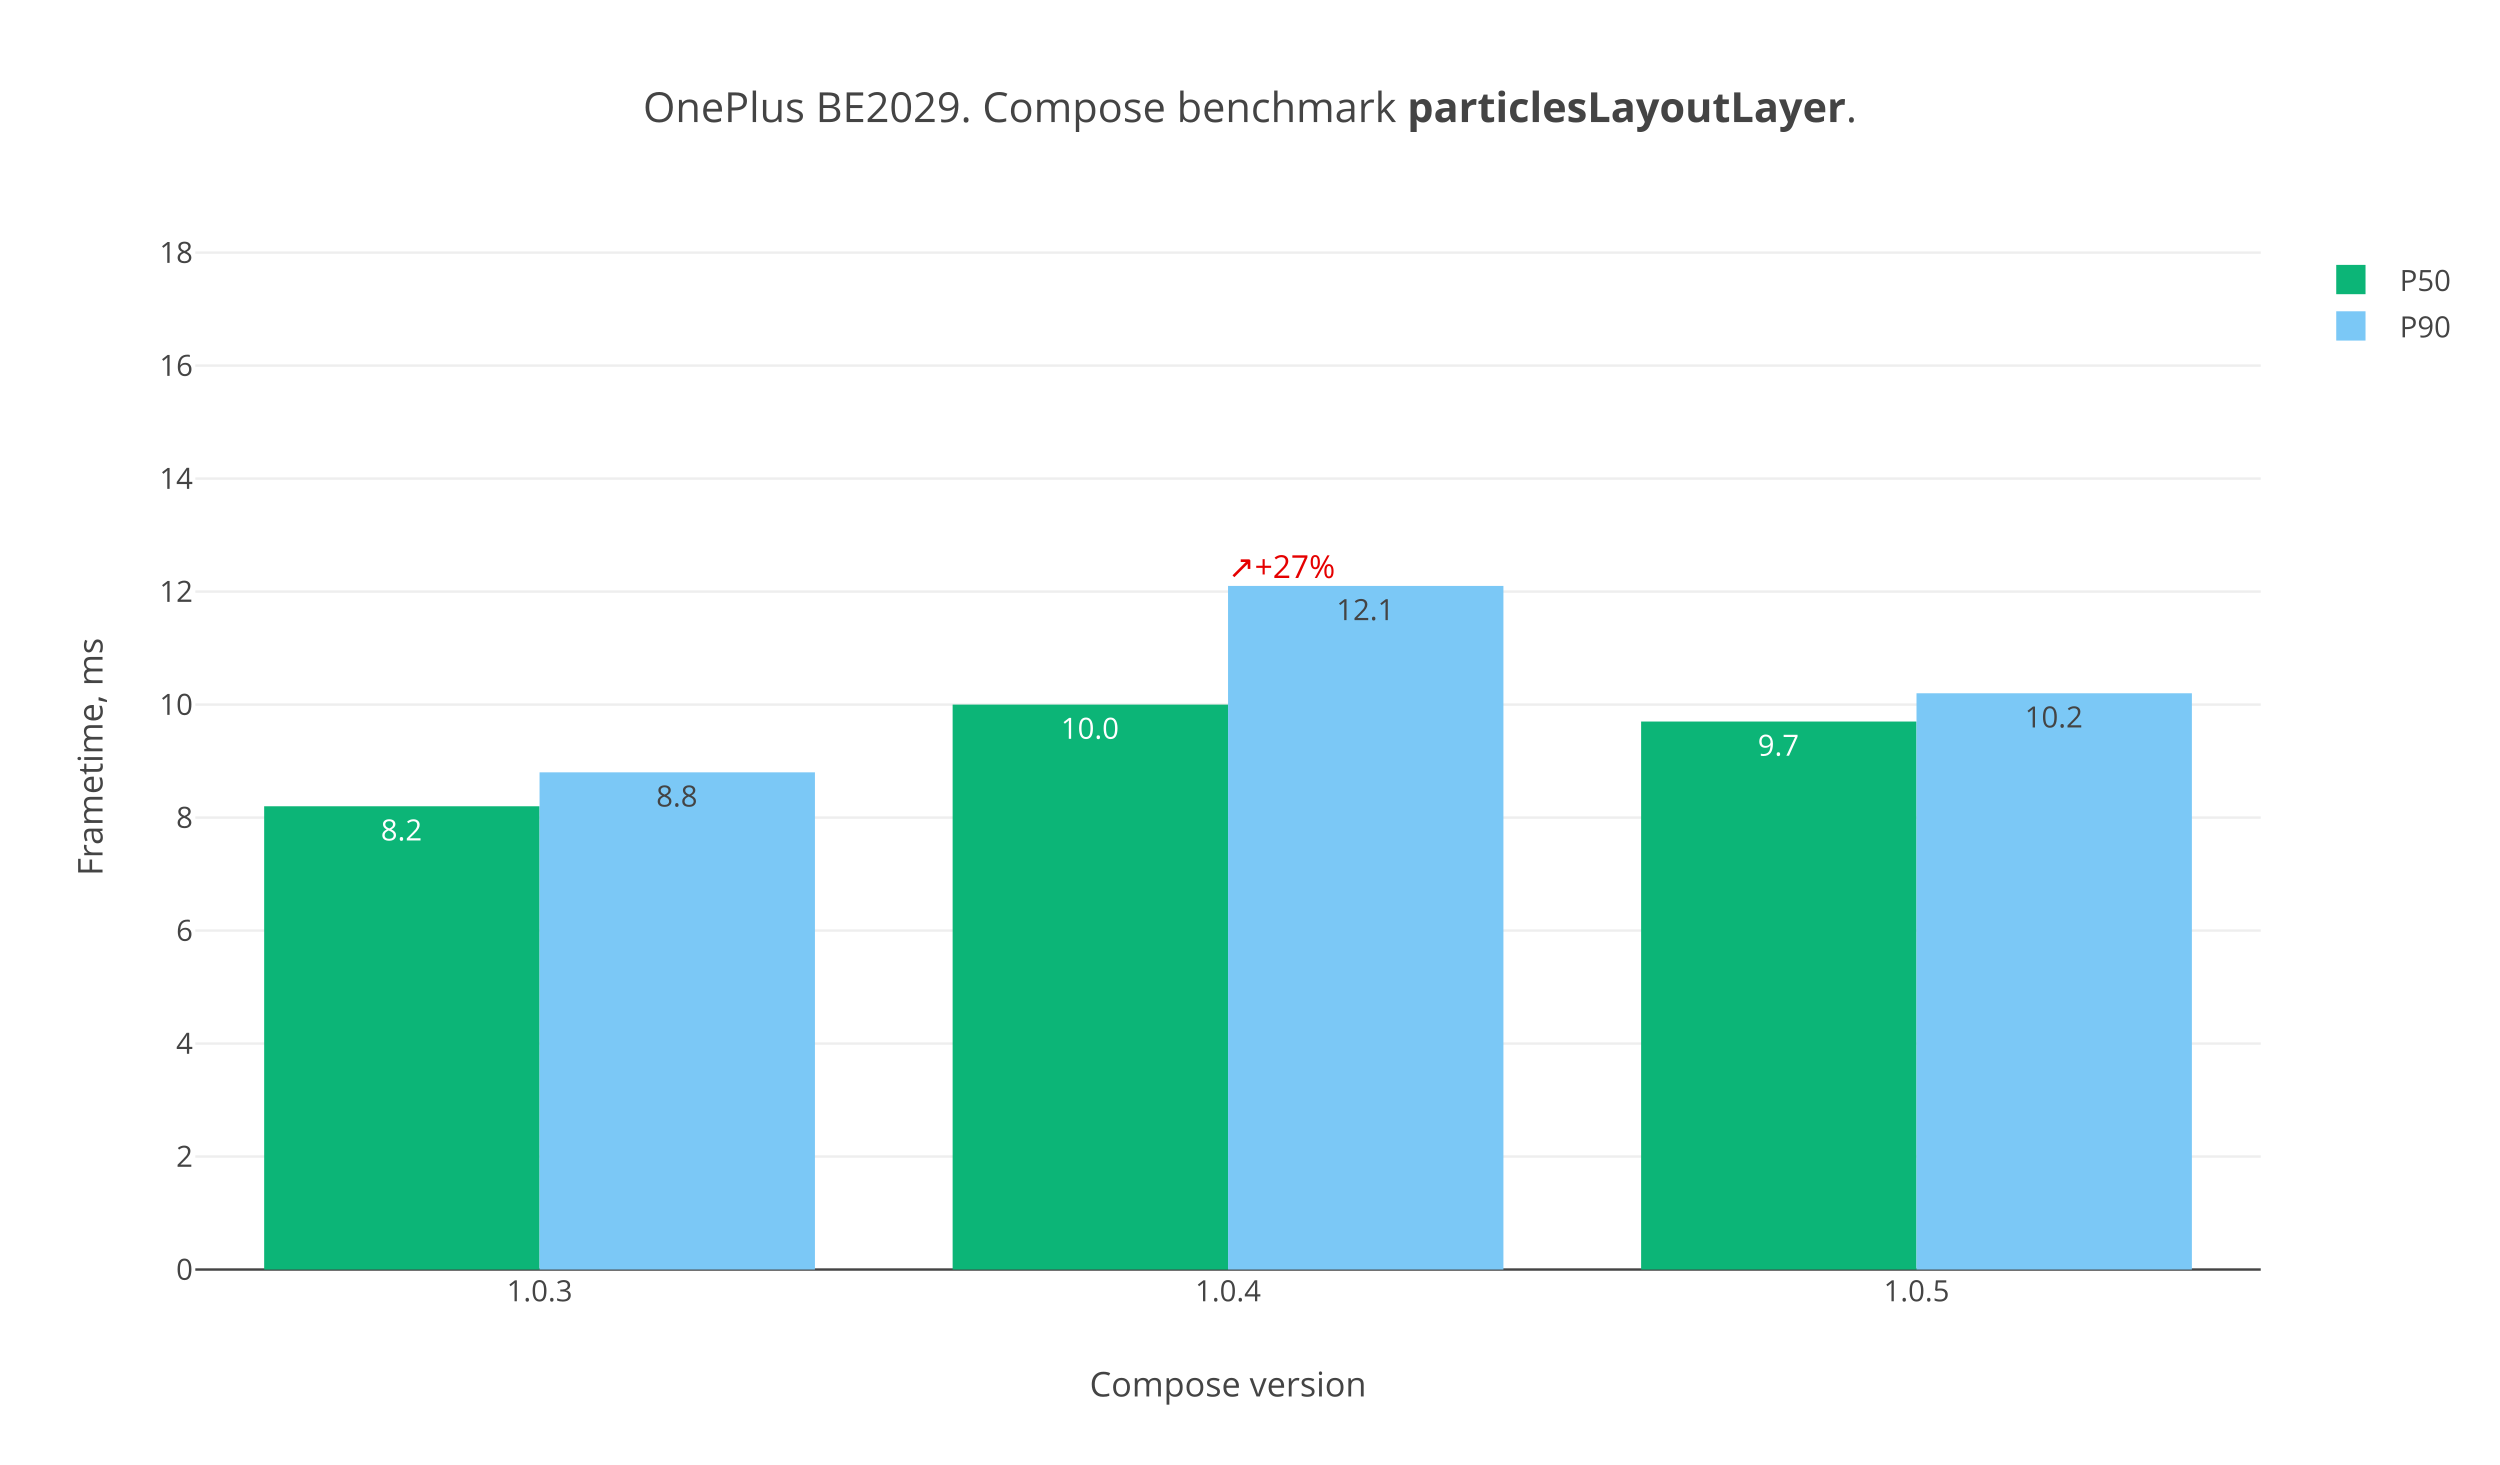
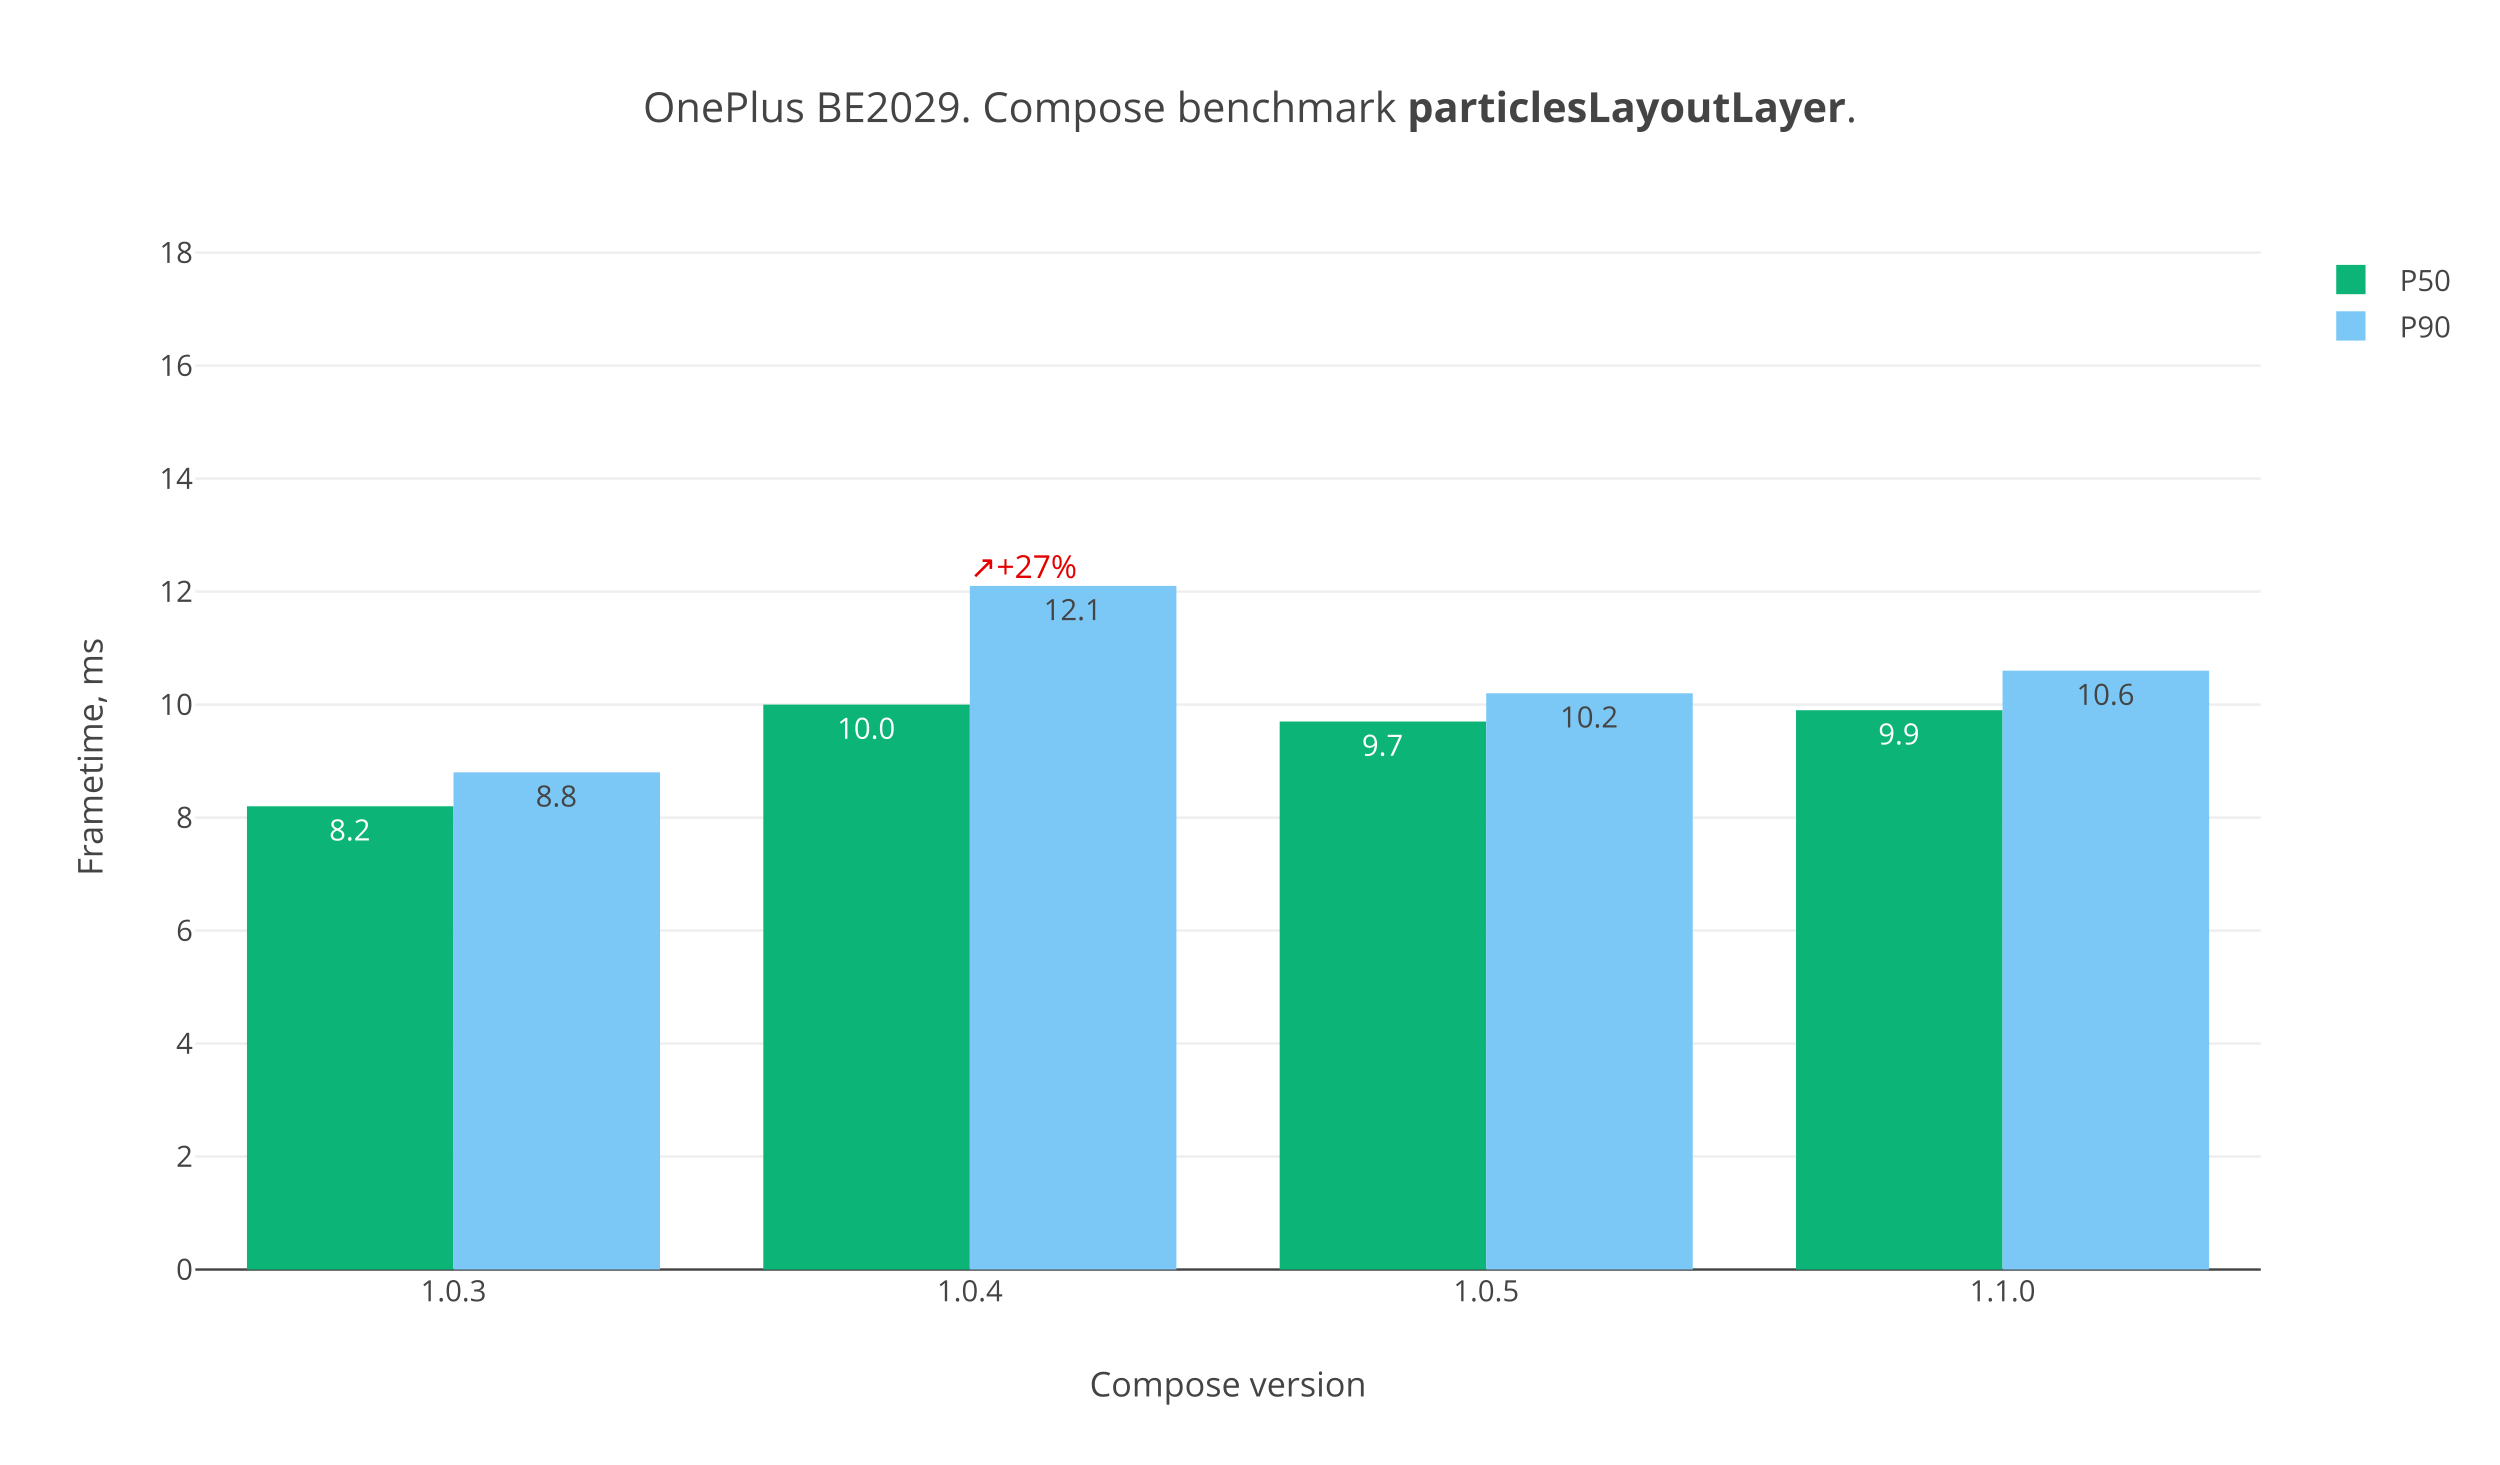
<svg xmlns="http://www.w3.org/2000/svg" class="main-svg" width="1024" height="600" style="" viewBox="0 0 1024 600">
  <rect x="0" y="0" width="1024" height="600" style="fill: rgb(255, 255, 255); fill-opacity: 1;" />
-   <defs id="defs-ffc202">
+   <defs id="defs-df026e">
    <g class="clips">
-       <clipPath id="clipffc202xyplot" class="plotclip">
+       <clipPath id="clipdf026exyplot" class="plotclip">
        <rect width="846" height="420" />
      </clipPath>
-       <clipPath class="axesclip" id="clipffc202x">
+       <clipPath class="axesclip" id="clipdf026ex">
        <rect x="80" y="0" width="846" height="600" />
      </clipPath>
-       <clipPath class="axesclip" id="clipffc202y">
+       <clipPath class="axesclip" id="clipdf026ey">
        <rect x="0" y="100" width="1024" height="420" />
      </clipPath>
-       <clipPath class="axesclip" id="clipffc202xy">
+       <clipPath class="axesclip" id="clipdf026exy">
        <rect x="80" y="100" width="846" height="420" />
      </clipPath>
    </g>
    <g class="gradients" />
  </defs>
  <g class="bglayer" />
  <g class="layer-below">
    <g class="imagelayer" />
    <g class="shapelayer" />
  </g>
  <g class="cartesianlayer">
    <g class="subplot xy">
      <g class="layer-subplot">
        <g class="shapelayer" />
        <g class="imagelayer" />
      </g>
      <g class="gridlayer">
        <g class="x" />
        <g class="y">
          <path class="ygrid crisp" transform="translate(0,473.72)" d="M80,0h846" style="stroke: rgb(238, 238, 238); stroke-opacity: 1; stroke-width: 1px;" />
          <path class="ygrid crisp" transform="translate(0,427.44)" d="M80,0h846" style="stroke: rgb(238, 238, 238); stroke-opacity: 1; stroke-width: 1px;" />
          <path class="ygrid crisp" transform="translate(0,381.16)" d="M80,0h846" style="stroke: rgb(238, 238, 238); stroke-opacity: 1; stroke-width: 1px;" />
          <path class="ygrid crisp" transform="translate(0,334.88)" d="M80,0h846" style="stroke: rgb(238, 238, 238); stroke-opacity: 1; stroke-width: 1px;" />
          <path class="ygrid crisp" transform="translate(0,288.6)" d="M80,0h846" style="stroke: rgb(238, 238, 238); stroke-opacity: 1; stroke-width: 1px;" />
          <path class="ygrid crisp" transform="translate(0,242.31)" d="M80,0h846" style="stroke: rgb(238, 238, 238); stroke-opacity: 1; stroke-width: 1px;" />
          <path class="ygrid crisp" transform="translate(0,196.03)" d="M80,0h846" style="stroke: rgb(238, 238, 238); stroke-opacity: 1; stroke-width: 1px;" />
          <path class="ygrid crisp" transform="translate(0,149.75)" d="M80,0h846" style="stroke: rgb(238, 238, 238); stroke-opacity: 1; stroke-width: 1px;" />
          <path class="ygrid crisp" transform="translate(0,103.47)" d="M80,0h846" style="stroke: rgb(238, 238, 238); stroke-opacity: 1; stroke-width: 1px;" />
        </g>
      </g>
      <g class="zerolinelayer">
        <path class="yzl zl crisp" transform="translate(0,520)" d="M80,0h846" style="stroke: rgb(68, 68, 68); stroke-opacity: 1; stroke-width: 1px;" />
      </g>
      <path class="xlines-below" />
      <path class="ylines-below" />
      <g class="overlines-below" />
      <g class="xaxislayer-below" />
      <g class="yaxislayer-below" />
      <g class="overaxes-below" />
-       <g class="plot" transform="translate(80,100)" clip-path="url('#clipffc202xyplot')">
+       <g class="plot" transform="translate(80,100)" clip-path="url('#clipdf026exyplot')">
        <g class="barlayer mlayer">
          <g class="trace bars" style="opacity: 1;">
            <g class="points">
              <g class="point">
-                 <path d="M28.2,420V230.25H141V420Z" style="vector-effect: non-scaling-stroke; opacity: 1; stroke-width: 0px; fill: rgb(12, 181, 119); fill-opacity: 1;" />
-                 <text class="bartext bartext-inside" text-anchor="middle" data-notex="1" x="0" y="0" style="font-family: 'Open Sans', verdana, arial, sans-serif; font-size: 12px; fill: rgb(255, 255, 255); fill-opacity: 1; white-space: pre;" transform="translate(84.43594,244.25)">8.2</text>
-               </g>
-               <g class="point">
-                 <path d="M310.2,420V188.6H423V420Z" style="vector-effect: non-scaling-stroke; opacity: 1; stroke-width: 0px; fill: rgb(12, 181, 119); fill-opacity: 1;" />
-                 <text class="bartext bartext-inside" text-anchor="middle" data-notex="1" x="0" y="0" style="font-family: 'Open Sans', verdana, arial, sans-serif; font-size: 12px; fill: rgb(255, 255, 255); fill-opacity: 1; white-space: pre;" transform="translate(366.4359,202.6)">10.0</text>
-               </g>
-               <g class="point">
-                 <path d="M592.2,420V195.54H705V420Z" style="vector-effect: non-scaling-stroke; opacity: 1; stroke-width: 0px; fill: rgb(12, 181, 119); fill-opacity: 1;" />
-                 <text class="bartext bartext-inside" text-anchor="middle" data-notex="1" x="0" y="0" style="font-family: 'Open Sans', verdana, arial, sans-serif; font-size: 12px; fill: rgb(255, 255, 255); fill-opacity: 1; white-space: pre;" transform="translate(648.4359,209.54)">9.7</text>
+                 <path d="M21.15,420V230.25H105.75V420Z" style="vector-effect: non-scaling-stroke; opacity: 1; stroke-width: 0px; fill: rgb(12, 181, 119); fill-opacity: 1;" />
+                 <text class="bartext bartext-inside" text-anchor="middle" data-notex="1" x="0" y="0" style="font-family: 'Open Sans', verdana, arial, sans-serif; font-size: 12px; fill: rgb(255, 255, 255); fill-opacity: 1; white-space: pre;" transform="translate(63.28594,244.25)">8.2</text>
+               </g>
+               <g class="point">
+                 <path d="M232.65,420V188.6H317.25V420Z" style="vector-effect: non-scaling-stroke; opacity: 1; stroke-width: 0px; fill: rgb(12, 181, 119); fill-opacity: 1;" />
+                 <text class="bartext bartext-inside" text-anchor="middle" data-notex="1" x="0" y="0" style="font-family: 'Open Sans', verdana, arial, sans-serif; font-size: 12px; fill: rgb(255, 255, 255); fill-opacity: 1; white-space: pre;" transform="translate(274.7859,202.6)">10.0</text>
+               </g>
+               <g class="point">
+                 <path d="M444.15,420V195.54H528.75V420Z" style="vector-effect: non-scaling-stroke; opacity: 1; stroke-width: 0px; fill: rgb(12, 181, 119); fill-opacity: 1;" />
+                 <text class="bartext bartext-inside" text-anchor="middle" data-notex="1" x="0" y="0" style="font-family: 'Open Sans', verdana, arial, sans-serif; font-size: 12px; fill: rgb(255, 255, 255); fill-opacity: 1; white-space: pre;" transform="translate(486.2859,209.54)">9.7</text>
+               </g>
+               <g class="point">
+                 <path d="M655.65,420V190.91H740.25V420Z" style="vector-effect: non-scaling-stroke; opacity: 1; stroke-width: 0px; fill: rgb(12, 181, 119); fill-opacity: 1;" />
+                 <text class="bartext bartext-inside" text-anchor="middle" data-notex="1" x="0" y="0" style="font-family: 'Open Sans', verdana, arial, sans-serif; font-size: 12px; fill: rgb(255, 255, 255); fill-opacity: 1; white-space: pre;" transform="translate(697.7859,204.91)">9.9</text>
              </g>
            </g>
          </g>
          <g class="trace bars" style="opacity: 1;">
            <g class="points">
              <g class="point">
-                 <path d="M141,420V216.36H253.8V420Z" style="vector-effect: non-scaling-stroke; opacity: 1; stroke-width: 0px; fill: rgb(123, 200, 246); fill-opacity: 1;" />
-                 <text class="bartext bartext-inside" text-anchor="middle" data-notex="1" x="0" y="0" style="font-family: 'Open Sans', verdana, arial, sans-serif; font-size: 12px; fill: rgb(68, 68, 68); fill-opacity: 1; white-space: pre;" transform="translate(197.2359,230.36)">8.8</text>
-               </g>
-               <g class="point">
-                 <path d="M423,420V140H535.8V420Z" style="vector-effect: non-scaling-stroke; opacity: 1; stroke-width: 0px; fill: rgb(123, 200, 246); fill-opacity: 1;" />
-                 <text class="bartext bartext-inside" text-anchor="middle" data-notex="1" x="0" y="0" style="font-family: 'Open Sans', verdana, arial, sans-serif; font-size: 12px; fill: rgb(68, 68, 68); fill-opacity: 1; white-space: pre;" transform="translate(479.2359,154)">12.1</text>
-               </g>
-               <g class="point">
-                 <path d="M705,420V183.97H817.8V420Z" style="vector-effect: non-scaling-stroke; opacity: 1; stroke-width: 0px; fill: rgb(123, 200, 246); fill-opacity: 1;" />
-                 <text class="bartext bartext-inside" text-anchor="middle" data-notex="1" x="0" y="0" style="font-family: 'Open Sans', verdana, arial, sans-serif; font-size: 12px; fill: rgb(68, 68, 68); fill-opacity: 1; white-space: pre;" transform="translate(761.2359,197.97)">10.2</text>
+                 <path d="M105.75,420V216.36H190.35V420Z" style="vector-effect: non-scaling-stroke; opacity: 1; stroke-width: 0px; fill: rgb(123, 200, 246); fill-opacity: 1;" />
+                 <text class="bartext bartext-inside" text-anchor="middle" data-notex="1" x="0" y="0" style="font-family: 'Open Sans', verdana, arial, sans-serif; font-size: 12px; fill: rgb(68, 68, 68); fill-opacity: 1; white-space: pre;" transform="translate(147.8859,230.36)">8.8</text>
+               </g>
+               <g class="point">
+                 <path d="M317.25,420V140H401.85V420Z" style="vector-effect: non-scaling-stroke; opacity: 1; stroke-width: 0px; fill: rgb(123, 200, 246); fill-opacity: 1;" />
+                 <text class="bartext bartext-inside" text-anchor="middle" data-notex="1" x="0" y="0" style="font-family: 'Open Sans', verdana, arial, sans-serif; font-size: 12px; fill: rgb(68, 68, 68); fill-opacity: 1; white-space: pre;" transform="translate(359.3859,154)">12.1</text>
+               </g>
+               <g class="point">
+                 <path d="M528.75,420V183.97H613.35V420Z" style="vector-effect: non-scaling-stroke; opacity: 1; stroke-width: 0px; fill: rgb(123, 200, 246); fill-opacity: 1;" />
+                 <text class="bartext bartext-inside" text-anchor="middle" data-notex="1" x="0" y="0" style="font-family: 'Open Sans', verdana, arial, sans-serif; font-size: 12px; fill: rgb(68, 68, 68); fill-opacity: 1; white-space: pre;" transform="translate(570.8859,197.97)">10.2</text>
+               </g>
+               <g class="point">
+                 <path d="M740.25,420V174.71H824.85V420Z" style="vector-effect: non-scaling-stroke; opacity: 1; stroke-width: 0px; fill: rgb(123, 200, 246); fill-opacity: 1;" />
+                 <text class="bartext bartext-inside" text-anchor="middle" data-notex="1" x="0" y="0" style="font-family: 'Open Sans', verdana, arial, sans-serif; font-size: 12px; fill: rgb(68, 68, 68); fill-opacity: 1; white-space: pre;" transform="translate(782.3859,188.71)">10.6</text>
              </g>
            </g>
          </g>
        </g>
        <g class="scatterlayer mlayer">
-           <g class="trace scatter tracef450f3" style="stroke-miterlimit: 2; opacity: 1;">
+           <g class="trace scatter trace3aa9be" style="stroke-miterlimit: 2; opacity: 1;">
            <g class="fills" />
            <g class="errorbars" />
            <g class="lines" />
            <g class="points" />
            <g class="text">
              <g class="textpoint" />
              <g class="textpoint" />
              <g class="textpoint" />
-             </g>
-           </g>
-           <g class="trace scatter trace527a40" style="stroke-miterlimit: 2; opacity: 1;">
+               <g class="textpoint" />
+             </g>
+           </g>
+           <g class="trace scatter tracef6d2f5" style="stroke-miterlimit: 2; opacity: 1;">
            <g class="fills" />
            <g class="errorbars" />
            <g class="lines" />
            <g class="points" />
            <g class="text">
              <g class="textpoint" />
              <g class="textpoint" transform="translate(0,-3.25)">
-                 <text x="423" y="140" text-anchor="start" style="font-family: 'Open Sans', verdana, arial, sans-serif; font-size: 13px; fill: rgb(229, 0, 0); fill-opacity: 1; white-space: pre;">↗+27%</text>
-               </g>
+                 <text x="317.25" y="140" text-anchor="start" style="font-family: 'Open Sans', verdana, arial, sans-serif; font-size: 13px; fill: rgb(229, 0, 0); fill-opacity: 1; white-space: pre;">↗+27%</text>
+               </g>
+               <g class="textpoint" />
              <g class="textpoint" />
            </g>
          </g>
        </g>
      </g>
      <g class="overplot" />
      <path class="xlines-above crisp" style="fill: none;" d="M0,0" />
      <path class="ylines-above crisp" style="fill: none;" d="M0,0" />
      <g class="overlines-above" />
      <g class="xaxislayer-above">
        <g class="xtick">
-           <text text-anchor="middle" x="0" y="533" transform="translate(221,0)" style="font-family: 'Open Sans', verdana, arial, sans-serif; font-size: 12px; fill: rgb(68, 68, 68); fill-opacity: 1; white-space: pre;">1.0.3</text>
-         </g>
-         <g class="xtick">
-           <text text-anchor="middle" x="0" y="533" transform="translate(503,0)" style="font-family: 'Open Sans', verdana, arial, sans-serif; font-size: 12px; fill: rgb(68, 68, 68); fill-opacity: 1; white-space: pre;">1.0.4</text>
-         </g>
-         <g class="xtick">
-           <text text-anchor="middle" x="0" y="533" transform="translate(785,0)" style="font-family: 'Open Sans', verdana, arial, sans-serif; font-size: 12px; fill: rgb(68, 68, 68); fill-opacity: 1; white-space: pre;">1.0.5</text>
+           <text text-anchor="middle" x="0" y="533" transform="translate(185.75,0)" style="font-family: 'Open Sans', verdana, arial, sans-serif; font-size: 12px; fill: rgb(68, 68, 68); fill-opacity: 1; white-space: pre;">1.0.3</text>
+         </g>
+         <g class="xtick">
+           <text text-anchor="middle" x="0" y="533" transform="translate(397.25,0)" style="font-family: 'Open Sans', verdana, arial, sans-serif; font-size: 12px; fill: rgb(68, 68, 68); fill-opacity: 1; white-space: pre;">1.0.4</text>
+         </g>
+         <g class="xtick">
+           <text text-anchor="middle" x="0" y="533" transform="translate(608.75,0)" style="font-family: 'Open Sans', verdana, arial, sans-serif; font-size: 12px; fill: rgb(68, 68, 68); fill-opacity: 1; white-space: pre;">1.0.5</text>
+         </g>
+         <g class="xtick">
+           <text text-anchor="middle" x="0" y="533" transform="translate(820.25,0)" style="font-family: 'Open Sans', verdana, arial, sans-serif; font-size: 12px; fill: rgb(68, 68, 68); fill-opacity: 1; white-space: pre;">1.1.0</text>
        </g>
      </g>
      <g class="yaxislayer-above">
        <g class="ytick">
          <text text-anchor="end" x="79" y="4.2" transform="translate(0,520)" style="font-family: 'Open Sans', verdana, arial, sans-serif; font-size: 12px; fill: rgb(68, 68, 68); fill-opacity: 1; white-space: pre;">0</text>
        </g>
        <g class="ytick">
          <text text-anchor="end" x="79" y="4.2" transform="translate(0,473.72)" style="font-family: 'Open Sans', verdana, arial, sans-serif; font-size: 12px; fill: rgb(68, 68, 68); fill-opacity: 1; white-space: pre;">2</text>
        </g>
        <g class="ytick">
          <text text-anchor="end" x="79" y="4.2" transform="translate(0,427.44)" style="font-family: 'Open Sans', verdana, arial, sans-serif; font-size: 12px; fill: rgb(68, 68, 68); fill-opacity: 1; white-space: pre;">4</text>
        </g>
        <g class="ytick">
          <text text-anchor="end" x="79" y="4.2" transform="translate(0,381.16)" style="font-family: 'Open Sans', verdana, arial, sans-serif; font-size: 12px; fill: rgb(68, 68, 68); fill-opacity: 1; white-space: pre;">6</text>
        </g>
        <g class="ytick">
          <text text-anchor="end" x="79" y="4.2" transform="translate(0,334.88)" style="font-family: 'Open Sans', verdana, arial, sans-serif; font-size: 12px; fill: rgb(68, 68, 68); fill-opacity: 1; white-space: pre;">8</text>
        </g>
        <g class="ytick">
          <text text-anchor="end" x="79" y="4.2" transform="translate(0,288.6)" style="font-family: 'Open Sans', verdana, arial, sans-serif; font-size: 12px; fill: rgb(68, 68, 68); fill-opacity: 1; white-space: pre;">10</text>
        </g>
        <g class="ytick">
          <text text-anchor="end" x="79" y="4.2" transform="translate(0,242.31)" style="font-family: 'Open Sans', verdana, arial, sans-serif; font-size: 12px; fill: rgb(68, 68, 68); fill-opacity: 1; white-space: pre;">12</text>
        </g>
        <g class="ytick">
          <text text-anchor="end" x="79" y="4.2" transform="translate(0,196.03)" style="font-family: 'Open Sans', verdana, arial, sans-serif; font-size: 12px; fill: rgb(68, 68, 68); fill-opacity: 1; white-space: pre;">14</text>
        </g>
        <g class="ytick">
          <text text-anchor="end" x="79" y="4.2" transform="translate(0,149.75)" style="font-family: 'Open Sans', verdana, arial, sans-serif; font-size: 12px; fill: rgb(68, 68, 68); fill-opacity: 1; white-space: pre;">16</text>
        </g>
        <g class="ytick">
          <text text-anchor="end" x="79" y="4.2" transform="translate(0,103.47)" style="font-family: 'Open Sans', verdana, arial, sans-serif; font-size: 12px; fill: rgb(68, 68, 68); fill-opacity: 1; white-space: pre;">18</text>
        </g>
      </g>
      <g class="overaxes-above" />
    </g>
  </g>
  <g class="polarlayer" />
  <g class="ternarylayer" />
  <g class="geolayer" />
  <g class="funnelarealayer" />
  <g class="pielayer" />
  <g class="treemaplayer" />
  <g class="sunburstlayer" />
  <g class="glimages" />
-   <defs id="topdefs-ffc202">
+   <defs id="topdefs-df026e">
    <g class="clips" />
-     <clipPath id="legendffc202">
+     <clipPath id="legenddf026e">
      <rect width="69" height="48" x="0" y="0" />
    </clipPath>
  </defs>
  <g class="layer-above">
    <g class="imagelayer" />
    <g class="shapelayer" />
  </g>
  <g class="infolayer">
    <g class="legend" pointer-events="all" transform="translate(942.92,100)">
      <rect class="bg" shape-rendering="crispEdges" style="stroke: rgb(68, 68, 68); stroke-opacity: 1; fill: rgb(255, 255, 255); fill-opacity: 1; stroke-width: 0px;" width="69" height="48" x="0" y="0" />
-       <g class="scrollbox" transform="" clip-path="url('#legendffc202')">
+       <g class="scrollbox" transform="" clip-path="url('#legenddf026e')">
        <g class="groups">
          <g class="traces" style="opacity: 1;" transform="translate(0,14.5)">
            <text class="legendtext" text-anchor="start" x="40" y="4.68" style="font-family: 'Open Sans', verdana, arial, sans-serif; font-size: 12px; fill: rgb(68, 68, 68); fill-opacity: 1; white-space: pre;">P50</text>
            <g class="layers" style="opacity: 1;">
              <g class="legendfill" />
              <g class="legendlines" />
              <g class="legendsymbols">
                <g class="legendpoints">
                  <path class="legendundefined" d="M6,6H-6V-6H6Z" transform="translate(20,0)" style="stroke-width: 0px; fill: rgb(12, 181, 119); fill-opacity: 1;" />
                </g>
              </g>
            </g>
            <rect class="legendtoggle" x="0" y="-9.5" width="63.688" height="19" style="fill: rgb(0, 0, 0); fill-opacity: 0;" />
          </g>
          <g class="traces" style="opacity: 1;" transform="translate(0,33.5)">
            <text class="legendtext" text-anchor="start" x="40" y="4.68" style="font-family: 'Open Sans', verdana, arial, sans-serif; font-size: 12px; fill: rgb(68, 68, 68); fill-opacity: 1; white-space: pre;">P90</text>
            <g class="layers" style="opacity: 1;">
              <g class="legendfill" />
              <g class="legendlines" />
              <g class="legendsymbols">
                <g class="legendpoints">
                  <path class="legendundefined" d="M6,6H-6V-6H6Z" transform="translate(20,0)" style="stroke-width: 0px; fill: rgb(123, 200, 246); fill-opacity: 1;" />
                </g>
              </g>
            </g>
            <rect class="legendtoggle" x="0" y="-9.5" width="63.688" height="19" style="fill: rgb(0, 0, 0); fill-opacity: 0;" />
          </g>
        </g>
      </g>
      <rect class="scrollbar" rx="20" ry="3" width="0" height="0" style="fill: rgb(128, 139, 164); fill-opacity: 1;" x="0" y="0" />
    </g>
    <g class="g-gtitle">
      <text class="gtitle" x="512" y="50" text-anchor="middle" dy="0em" style="font-family: 'Open Sans', verdana, arial, sans-serif; font-size: 17px; fill: rgb(68, 68, 68); opacity: 1; font-weight: normal; white-space: pre;">OnePlus BE2029. Compose benchmark <tspan style="font-weight:bold">particlesLayoutLayer</tspan>.</text>
    </g>
    <g class="g-xtitle">
      <text class="xtitle" x="503" y="572" text-anchor="middle" style="font-family: 'Open Sans', verdana, arial, sans-serif; font-size: 14px; fill: rgb(68, 68, 68); opacity: 1; font-weight: normal; white-space: pre;">Compose version</text>
    </g>
    <g class="g-ytitle">
      <text class="ytitle" transform="rotate(-90,42,310)" x="42" y="310" text-anchor="middle" style="font-family: 'Open Sans', verdana, arial, sans-serif; font-size: 14px; fill: rgb(68, 68, 68); opacity: 1; font-weight: normal; white-space: pre;">Frametime, ms</text>
    </g>
  </g>
</svg>
